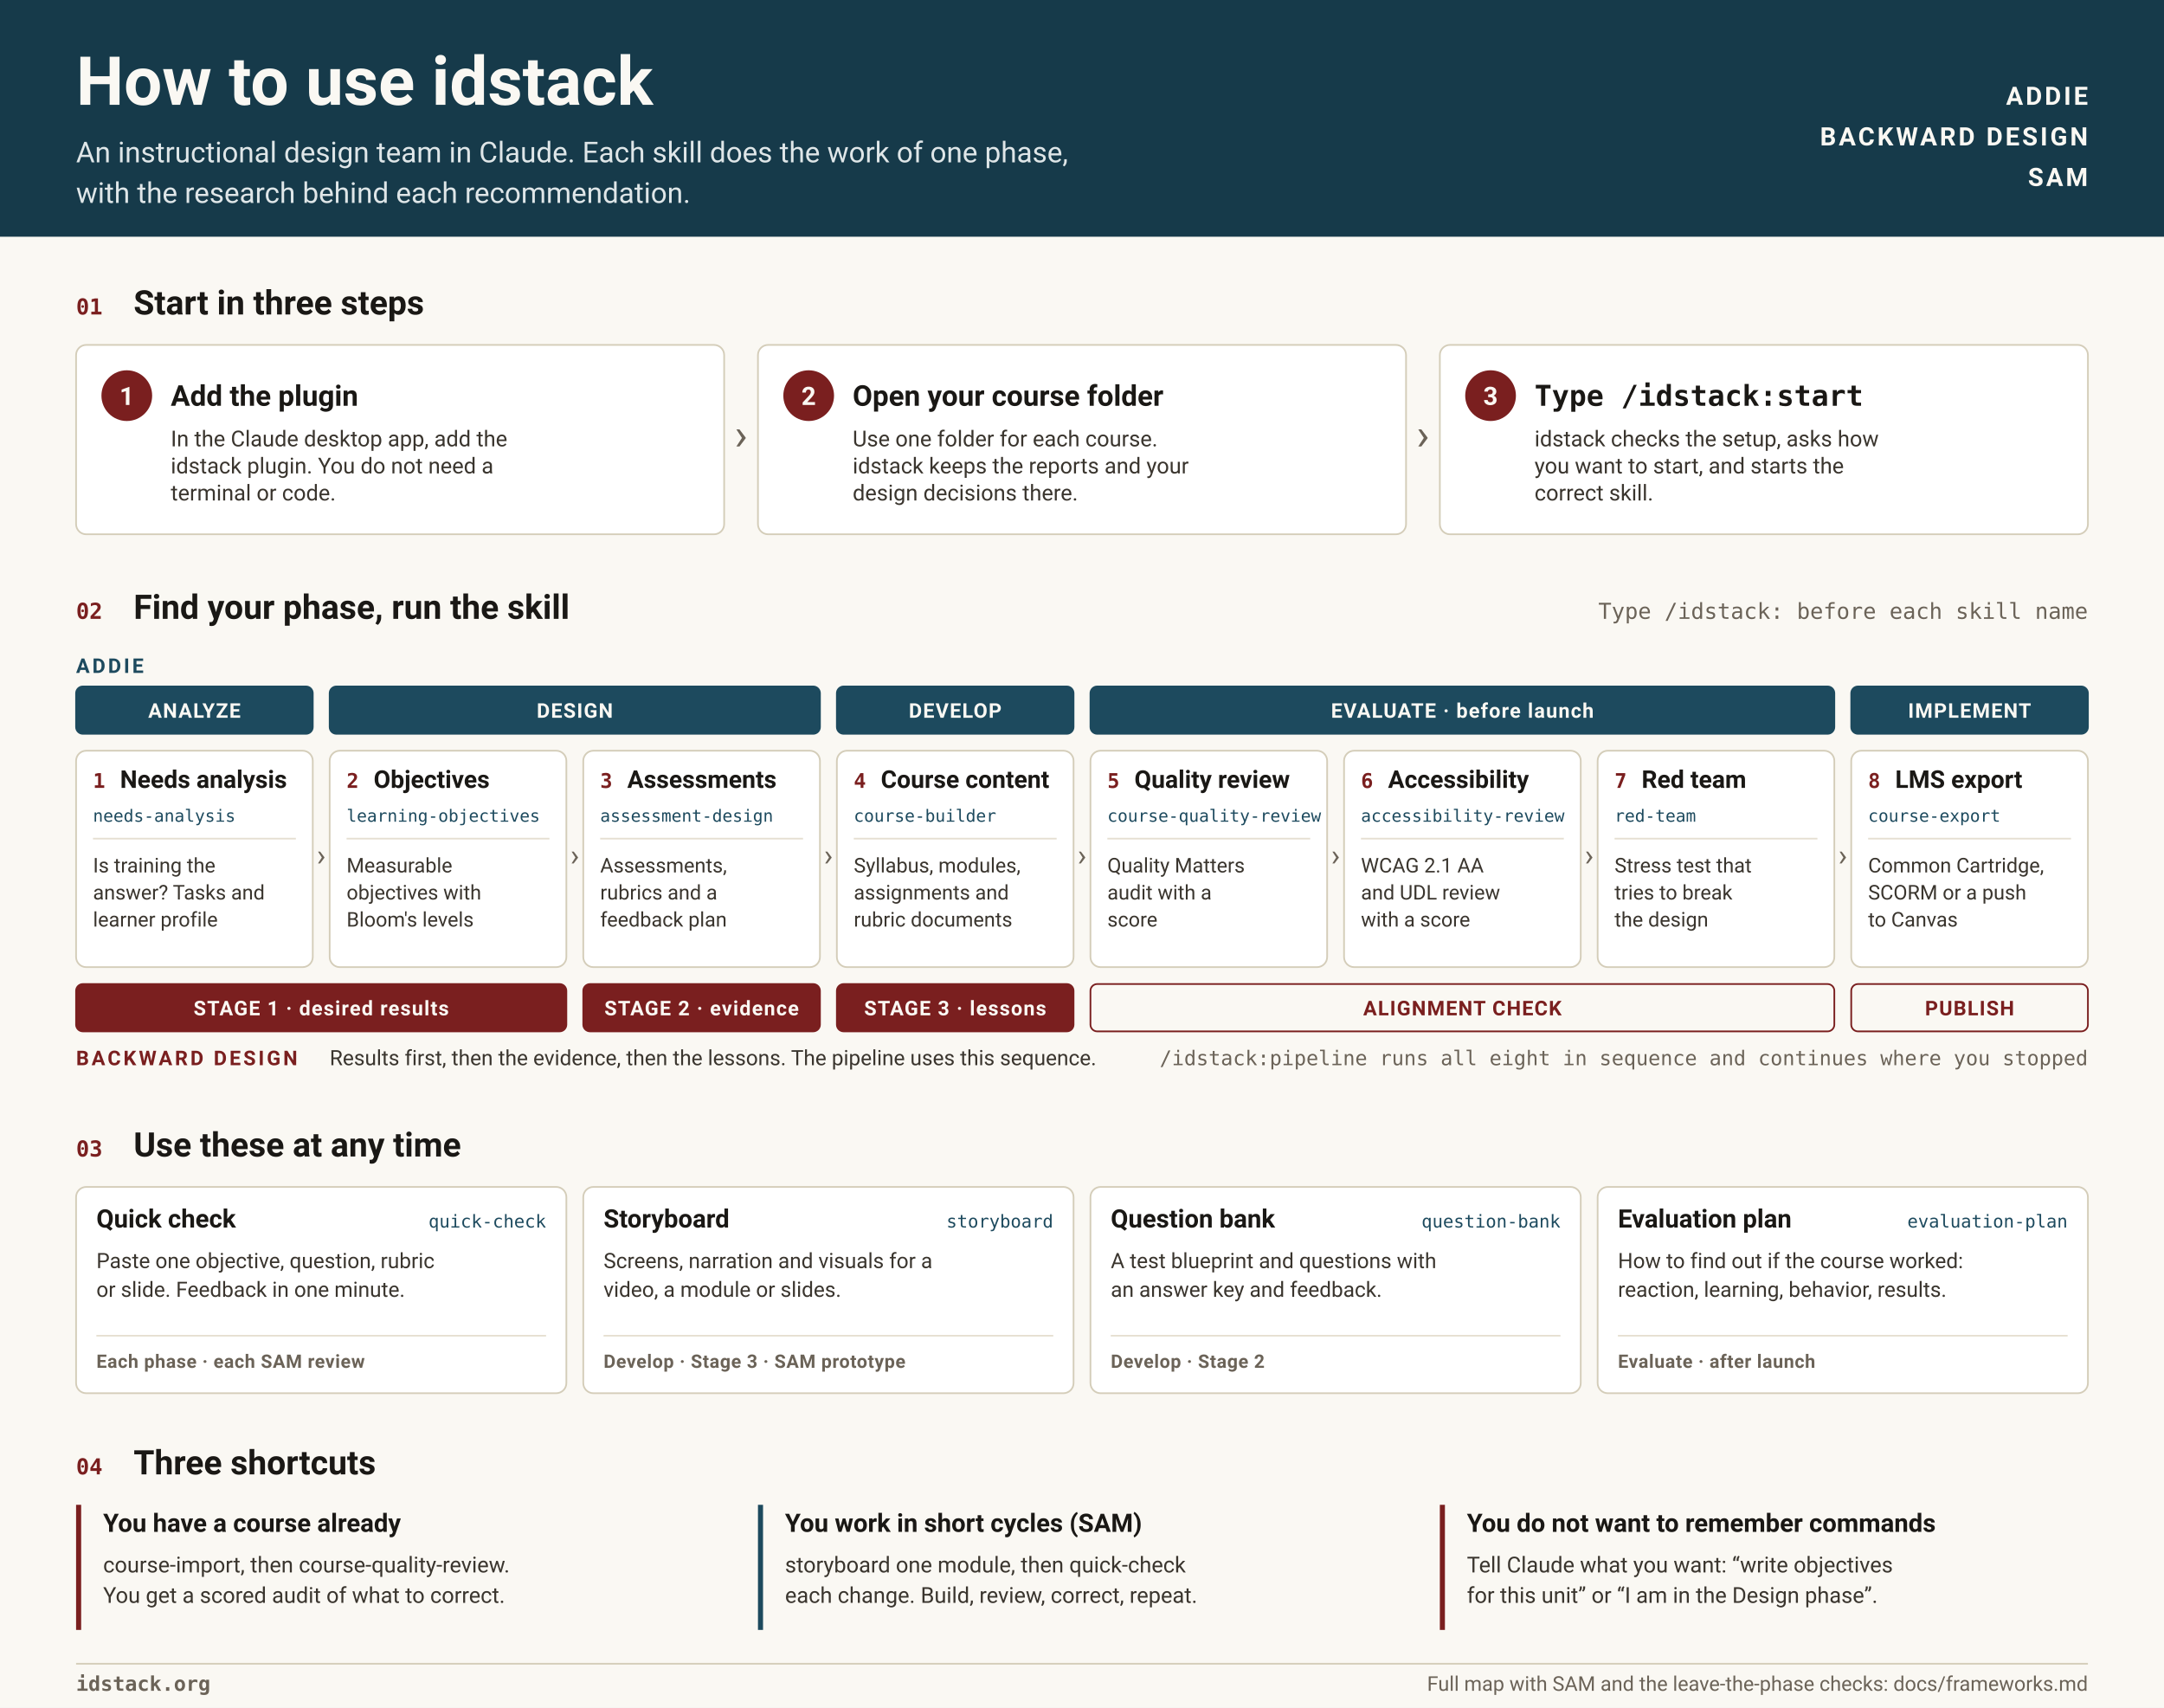
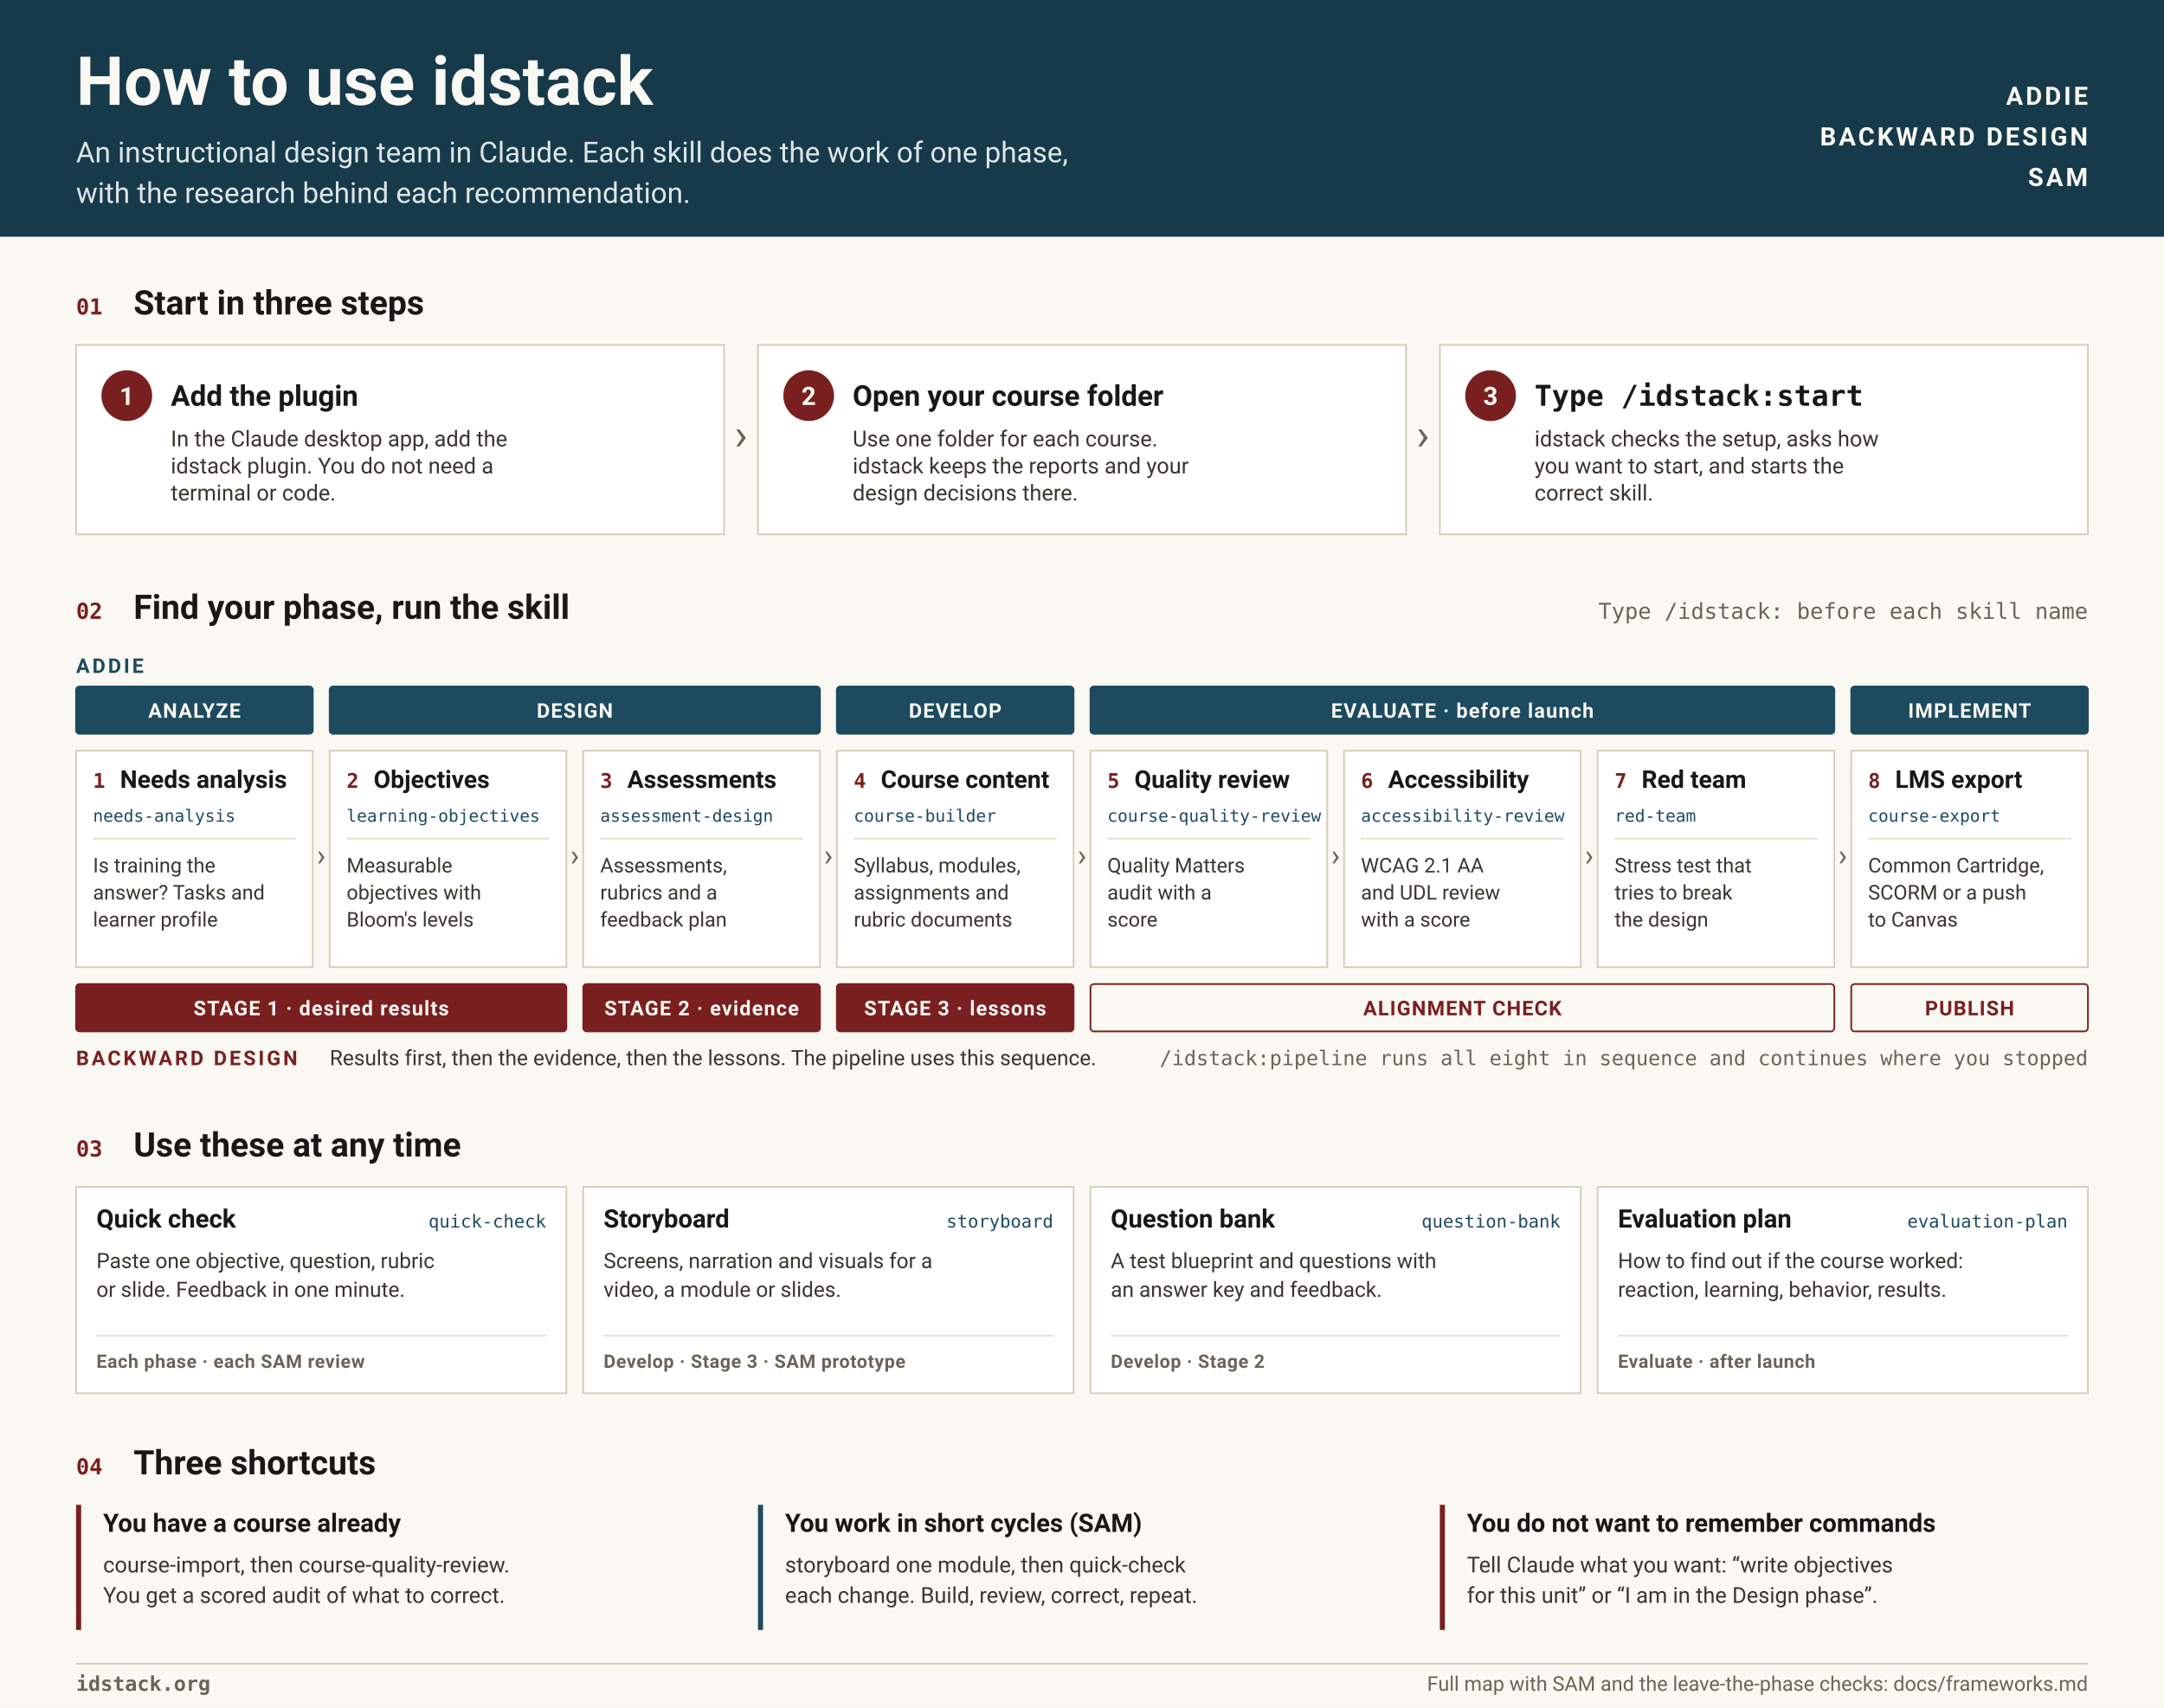
<svg xmlns="http://www.w3.org/2000/svg" viewBox="0 0 1280 1010" width="1280" height="1010" role="img" aria-labelledby="t d">
  <rect width="1280" height="1010" fill="#faf8f3" />
  <rect width="1280" height="140" fill="#163a4a" />
  <text x="45" y="62" font-family="'Public Sans',-apple-system,'Segoe UI',Roboto,Arial,sans-serif" font-size="40" font-weight="700" fill="#faf8f3" text-anchor="start">How to use idstack</text>
  <text x="45" y="96" font-family="'Public Sans',-apple-system,'Segoe UI',Roboto,Arial,sans-serif" font-size="17" font-weight="400" fill="#dfe6e8" text-anchor="start">An instructional design team in Claude. Each skill does the work of one phase,</text>
  <text x="45" y="120" font-family="'Public Sans',-apple-system,'Segoe UI',Roboto,Arial,sans-serif" font-size="17" font-weight="400" fill="#dfe6e8" text-anchor="start">with the research behind each recommendation.</text>
  <text x="1235" y="62" font-family="'Public Sans',-apple-system,'Segoe UI',Roboto,Arial,sans-serif" font-size="15" font-weight="700" fill="#faf8f3" text-anchor="end" letter-spacing="1.5">ADDIE</text>
  <text x="1235" y="86" font-family="'Public Sans',-apple-system,'Segoe UI',Roboto,Arial,sans-serif" font-size="15" font-weight="700" fill="#faf8f3" text-anchor="end" letter-spacing="1.5">BACKWARD DESIGN</text>
  <text x="1235" y="110" font-family="'Public Sans',-apple-system,'Segoe UI',Roboto,Arial,sans-serif" font-size="15" font-weight="700" fill="#faf8f3" text-anchor="end" letter-spacing="1.5">SAM</text>
  <text x="45" y="186" font-family="'JetBrains Mono',ui-monospace,SFMono-Regular,Menlo,Consolas,monospace" font-size="13" font-weight="700" fill="#7a1f1f" text-anchor="start">01</text>
  <text x="79" y="186" font-family="'Public Sans',-apple-system,'Segoe UI',Roboto,Arial,sans-serif" font-size="20" font-weight="700" fill="#1a1815" text-anchor="start">Start in three steps</text>
-   <rect x="45.0" y="204" width="383.333" height="112" rx="6" fill="#ffffff" stroke="#d4cdb9" stroke-width="1" />
+   <rect x="45.0" y="204" width="383.333" height="112" rx="0" fill="#ffffff" stroke="#d4cdb9" stroke-width="1" />
  <circle cx="75.0" cy="234" r="15" fill="#7a1f1f" />
  <text x="75.0" y="239.5" font-family="'Public Sans',-apple-system,'Segoe UI',Roboto,Arial,sans-serif" font-size="15" font-weight="700" fill="#faf8f3" text-anchor="middle">1</text>
  <text x="101.0" y="240" font-family="'Public Sans',-apple-system,'Segoe UI',Roboto,Arial,sans-serif" font-size="17" font-weight="700" fill="#1a1815" text-anchor="start">Add the plugin</text>
  <text x="101.0" y="264" font-family="'Public Sans',-apple-system,'Segoe UI',Roboto,Arial,sans-serif" font-size="13" font-weight="400" fill="#3a352e" text-anchor="start">In the Claude desktop app, add the</text>
  <text x="101.0" y="280" font-family="'Public Sans',-apple-system,'Segoe UI',Roboto,Arial,sans-serif" font-size="13" font-weight="400" fill="#3a352e" text-anchor="start">idstack plugin. You do not need a</text>
  <text x="101.0" y="296" font-family="'Public Sans',-apple-system,'Segoe UI',Roboto,Arial,sans-serif" font-size="13" font-weight="400" fill="#3a352e" text-anchor="start">terminal or code.</text>
  <text x="438.333" y="266" font-family="'Public Sans',-apple-system,'Segoe UI',Roboto,Arial,sans-serif" font-size="26" font-weight="400" fill="#6b6358" text-anchor="middle">›</text>
-   <rect x="448.333" y="204" width="383.333" height="112" rx="6" fill="#ffffff" stroke="#d4cdb9" stroke-width="1" />
+   <rect x="448.333" y="204" width="383.333" height="112" rx="0" fill="#ffffff" stroke="#d4cdb9" stroke-width="1" />
  <circle cx="478.333" cy="234" r="15" fill="#7a1f1f" />
  <text x="478.333" y="239.5" font-family="'Public Sans',-apple-system,'Segoe UI',Roboto,Arial,sans-serif" font-size="15" font-weight="700" fill="#faf8f3" text-anchor="middle">2</text>
  <text x="504.333" y="240" font-family="'Public Sans',-apple-system,'Segoe UI',Roboto,Arial,sans-serif" font-size="17" font-weight="700" fill="#1a1815" text-anchor="start">Open your course folder</text>
  <text x="504.333" y="264" font-family="'Public Sans',-apple-system,'Segoe UI',Roboto,Arial,sans-serif" font-size="13" font-weight="400" fill="#3a352e" text-anchor="start">Use one folder for each course.</text>
  <text x="504.333" y="280" font-family="'Public Sans',-apple-system,'Segoe UI',Roboto,Arial,sans-serif" font-size="13" font-weight="400" fill="#3a352e" text-anchor="start">idstack keeps the reports and your</text>
  <text x="504.333" y="296" font-family="'Public Sans',-apple-system,'Segoe UI',Roboto,Arial,sans-serif" font-size="13" font-weight="400" fill="#3a352e" text-anchor="start">design decisions there.</text>
  <text x="841.667" y="266" font-family="'Public Sans',-apple-system,'Segoe UI',Roboto,Arial,sans-serif" font-size="26" font-weight="400" fill="#6b6358" text-anchor="middle">›</text>
-   <rect x="851.667" y="204" width="383.333" height="112" rx="6" fill="#ffffff" stroke="#d4cdb9" stroke-width="1" />
+   <rect x="851.667" y="204" width="383.333" height="112" rx="0" fill="#ffffff" stroke="#d4cdb9" stroke-width="1" />
  <circle cx="881.667" cy="234" r="15" fill="#7a1f1f" />
  <text x="881.667" y="239.5" font-family="'Public Sans',-apple-system,'Segoe UI',Roboto,Arial,sans-serif" font-size="15" font-weight="700" fill="#faf8f3" text-anchor="middle">3</text>
  <text x="907.667" y="240" font-family="'JetBrains Mono',ui-monospace,SFMono-Regular,Menlo,Consolas,monospace" font-size="17" font-weight="700" fill="#1a1815" text-anchor="start">Type /idstack:start</text>
  <text x="907.667" y="264" font-family="'Public Sans',-apple-system,'Segoe UI',Roboto,Arial,sans-serif" font-size="13" font-weight="400" fill="#3a352e" text-anchor="start">idstack checks the setup, asks how</text>
  <text x="907.667" y="280" font-family="'Public Sans',-apple-system,'Segoe UI',Roboto,Arial,sans-serif" font-size="13" font-weight="400" fill="#3a352e" text-anchor="start">you want to start, and starts the</text>
  <text x="907.667" y="296" font-family="'Public Sans',-apple-system,'Segoe UI',Roboto,Arial,sans-serif" font-size="13" font-weight="400" fill="#3a352e" text-anchor="start">correct skill.</text>
  <text x="45" y="366" font-family="'JetBrains Mono',ui-monospace,SFMono-Regular,Menlo,Consolas,monospace" font-size="13" font-weight="700" fill="#7a1f1f" text-anchor="start">02</text>
  <text x="79" y="366" font-family="'Public Sans',-apple-system,'Segoe UI',Roboto,Arial,sans-serif" font-size="20" font-weight="700" fill="#1a1815" text-anchor="start">Find your phase, run the skill</text>
  <text x="1235" y="366" font-family="'JetBrains Mono',ui-monospace,SFMono-Regular,Menlo,Consolas,monospace" font-size="13" font-weight="400" fill="#6b6358" text-anchor="end">Type /idstack: before each skill name</text>
  <text x="45" y="398" font-family="'Public Sans',-apple-system,'Segoe UI',Roboto,Arial,sans-serif" font-size="12" font-weight="700" fill="#1d4a5e" text-anchor="start" letter-spacing="1.5">ADDIE</text>
-   <rect x="45" y="406" width="140" height="28" rx="4" fill="#1d4a5e" stroke="#1d4a5e" stroke-width="1" />
+   <rect x="45" y="406" width="140" height="28" rx="2" fill="#1d4a5e" stroke="#1d4a5e" stroke-width="1" />
  <text x="115.0" y="424.5" font-family="'Public Sans',-apple-system,'Segoe UI',Roboto,Arial,sans-serif" font-size="12" font-weight="700" fill="#faf8f3" text-anchor="middle" letter-spacing="0.6">ANALYZE</text>
-   <rect x="195" y="406" width="290" height="28" rx="4" fill="#1d4a5e" stroke="#1d4a5e" stroke-width="1" />
+   <rect x="195" y="406" width="290" height="28" rx="2" fill="#1d4a5e" stroke="#1d4a5e" stroke-width="1" />
  <text x="340.0" y="424.5" font-family="'Public Sans',-apple-system,'Segoe UI',Roboto,Arial,sans-serif" font-size="12" font-weight="700" fill="#faf8f3" text-anchor="middle" letter-spacing="0.6">DESIGN</text>
-   <rect x="495" y="406" width="140" height="28" rx="4" fill="#1d4a5e" stroke="#1d4a5e" stroke-width="1" />
+   <rect x="495" y="406" width="140" height="28" rx="2" fill="#1d4a5e" stroke="#1d4a5e" stroke-width="1" />
  <text x="565.0" y="424.5" font-family="'Public Sans',-apple-system,'Segoe UI',Roboto,Arial,sans-serif" font-size="12" font-weight="700" fill="#faf8f3" text-anchor="middle" letter-spacing="0.6">DEVELOP</text>
-   <rect x="645" y="406" width="440" height="28" rx="4" fill="#1d4a5e" stroke="#1d4a5e" stroke-width="1" />
+   <rect x="645" y="406" width="440" height="28" rx="2" fill="#1d4a5e" stroke="#1d4a5e" stroke-width="1" />
  <text x="865.0" y="424.5" font-family="'Public Sans',-apple-system,'Segoe UI',Roboto,Arial,sans-serif" font-size="12" font-weight="700" fill="#faf8f3" text-anchor="middle" letter-spacing="0.6">EVALUATE · before launch</text>
-   <rect x="1095" y="406" width="140" height="28" rx="4" fill="#1d4a5e" stroke="#1d4a5e" stroke-width="1" />
+   <rect x="1095" y="406" width="140" height="28" rx="2" fill="#1d4a5e" stroke="#1d4a5e" stroke-width="1" />
  <text x="1165.0" y="424.5" font-family="'Public Sans',-apple-system,'Segoe UI',Roboto,Arial,sans-serif" font-size="12" font-weight="700" fill="#faf8f3" text-anchor="middle" letter-spacing="0.6">IMPLEMENT</text>
-   <rect x="45" y="444" width="140" height="128" rx="6" fill="#ffffff" stroke="#d4cdb9" stroke-width="1" />
+   <rect x="45" y="444" width="140" height="128" rx="0" fill="#ffffff" stroke="#d4cdb9" stroke-width="1" />
  <text x="55" y="466" font-family="'JetBrains Mono',ui-monospace,SFMono-Regular,Menlo,Consolas,monospace" font-size="12" font-weight="700" fill="#7a1f1f" text-anchor="start">1</text>
  <text x="71" y="466" font-family="'Public Sans',-apple-system,'Segoe UI',Roboto,Arial,sans-serif" font-size="14.5" font-weight="700" fill="#1a1815" text-anchor="start">Needs analysis</text>
  <text x="55" y="486" font-family="'JetBrains Mono',ui-monospace,SFMono-Regular,Menlo,Consolas,monospace" font-size="10" font-weight="500" fill="#1d4a5e" text-anchor="start">needs-analysis</text>
  <line x1="55" y1="496" x2="175" y2="496" stroke="#e6e0d2" />
  <text x="55" y="516" font-family="'Public Sans',-apple-system,'Segoe UI',Roboto,Arial,sans-serif" font-size="12" font-weight="400" fill="#3a352e" text-anchor="start">Is training the</text>
  <text x="55" y="532" font-family="'Public Sans',-apple-system,'Segoe UI',Roboto,Arial,sans-serif" font-size="12" font-weight="400" fill="#3a352e" text-anchor="start">answer? Tasks and</text>
  <text x="55" y="548" font-family="'Public Sans',-apple-system,'Segoe UI',Roboto,Arial,sans-serif" font-size="12" font-weight="400" fill="#3a352e" text-anchor="start">learner profile</text>
  <text x="190.0" y="512" font-family="'Public Sans',-apple-system,'Segoe UI',Roboto,Arial,sans-serif" font-size="18" font-weight="400" fill="#6b6358" text-anchor="middle">›</text>
-   <rect x="195" y="444" width="140" height="128" rx="6" fill="#ffffff" stroke="#d4cdb9" stroke-width="1" />
+   <rect x="195" y="444" width="140" height="128" rx="0" fill="#ffffff" stroke="#d4cdb9" stroke-width="1" />
  <text x="205" y="466" font-family="'JetBrains Mono',ui-monospace,SFMono-Regular,Menlo,Consolas,monospace" font-size="12" font-weight="700" fill="#7a1f1f" text-anchor="start">2</text>
  <text x="221" y="466" font-family="'Public Sans',-apple-system,'Segoe UI',Roboto,Arial,sans-serif" font-size="14.5" font-weight="700" fill="#1a1815" text-anchor="start">Objectives</text>
  <text x="205" y="486" font-family="'JetBrains Mono',ui-monospace,SFMono-Regular,Menlo,Consolas,monospace" font-size="10" font-weight="500" fill="#1d4a5e" text-anchor="start">learning-objectives</text>
  <line x1="205" y1="496" x2="325" y2="496" stroke="#e6e0d2" />
  <text x="205" y="516" font-family="'Public Sans',-apple-system,'Segoe UI',Roboto,Arial,sans-serif" font-size="12" font-weight="400" fill="#3a352e" text-anchor="start">Measurable</text>
  <text x="205" y="532" font-family="'Public Sans',-apple-system,'Segoe UI',Roboto,Arial,sans-serif" font-size="12" font-weight="400" fill="#3a352e" text-anchor="start">objectives with</text>
  <text x="205" y="548" font-family="'Public Sans',-apple-system,'Segoe UI',Roboto,Arial,sans-serif" font-size="12" font-weight="400" fill="#3a352e" text-anchor="start">Bloom's levels</text>
  <text x="340.0" y="512" font-family="'Public Sans',-apple-system,'Segoe UI',Roboto,Arial,sans-serif" font-size="18" font-weight="400" fill="#6b6358" text-anchor="middle">›</text>
-   <rect x="345" y="444" width="140" height="128" rx="6" fill="#ffffff" stroke="#d4cdb9" stroke-width="1" />
+   <rect x="345" y="444" width="140" height="128" rx="0" fill="#ffffff" stroke="#d4cdb9" stroke-width="1" />
  <text x="355" y="466" font-family="'JetBrains Mono',ui-monospace,SFMono-Regular,Menlo,Consolas,monospace" font-size="12" font-weight="700" fill="#7a1f1f" text-anchor="start">3</text>
  <text x="371" y="466" font-family="'Public Sans',-apple-system,'Segoe UI',Roboto,Arial,sans-serif" font-size="14.5" font-weight="700" fill="#1a1815" text-anchor="start">Assessments</text>
  <text x="355" y="486" font-family="'JetBrains Mono',ui-monospace,SFMono-Regular,Menlo,Consolas,monospace" font-size="10" font-weight="500" fill="#1d4a5e" text-anchor="start">assessment-design</text>
  <line x1="355" y1="496" x2="475" y2="496" stroke="#e6e0d2" />
  <text x="355" y="516" font-family="'Public Sans',-apple-system,'Segoe UI',Roboto,Arial,sans-serif" font-size="12" font-weight="400" fill="#3a352e" text-anchor="start">Assessments,</text>
  <text x="355" y="532" font-family="'Public Sans',-apple-system,'Segoe UI',Roboto,Arial,sans-serif" font-size="12" font-weight="400" fill="#3a352e" text-anchor="start">rubrics and a</text>
  <text x="355" y="548" font-family="'Public Sans',-apple-system,'Segoe UI',Roboto,Arial,sans-serif" font-size="12" font-weight="400" fill="#3a352e" text-anchor="start">feedback plan</text>
  <text x="490.0" y="512" font-family="'Public Sans',-apple-system,'Segoe UI',Roboto,Arial,sans-serif" font-size="18" font-weight="400" fill="#6b6358" text-anchor="middle">›</text>
-   <rect x="495" y="444" width="140" height="128" rx="6" fill="#ffffff" stroke="#d4cdb9" stroke-width="1" />
+   <rect x="495" y="444" width="140" height="128" rx="0" fill="#ffffff" stroke="#d4cdb9" stroke-width="1" />
  <text x="505" y="466" font-family="'JetBrains Mono',ui-monospace,SFMono-Regular,Menlo,Consolas,monospace" font-size="12" font-weight="700" fill="#7a1f1f" text-anchor="start">4</text>
  <text x="521" y="466" font-family="'Public Sans',-apple-system,'Segoe UI',Roboto,Arial,sans-serif" font-size="14.5" font-weight="700" fill="#1a1815" text-anchor="start">Course content</text>
  <text x="505" y="486" font-family="'JetBrains Mono',ui-monospace,SFMono-Regular,Menlo,Consolas,monospace" font-size="10" font-weight="500" fill="#1d4a5e" text-anchor="start">course-builder</text>
  <line x1="505" y1="496" x2="625" y2="496" stroke="#e6e0d2" />
  <text x="505" y="516" font-family="'Public Sans',-apple-system,'Segoe UI',Roboto,Arial,sans-serif" font-size="12" font-weight="400" fill="#3a352e" text-anchor="start">Syllabus, modules,</text>
  <text x="505" y="532" font-family="'Public Sans',-apple-system,'Segoe UI',Roboto,Arial,sans-serif" font-size="12" font-weight="400" fill="#3a352e" text-anchor="start">assignments and</text>
  <text x="505" y="548" font-family="'Public Sans',-apple-system,'Segoe UI',Roboto,Arial,sans-serif" font-size="12" font-weight="400" fill="#3a352e" text-anchor="start">rubric documents</text>
  <text x="640.0" y="512" font-family="'Public Sans',-apple-system,'Segoe UI',Roboto,Arial,sans-serif" font-size="18" font-weight="400" fill="#6b6358" text-anchor="middle">›</text>
-   <rect x="645" y="444" width="140" height="128" rx="6" fill="#ffffff" stroke="#d4cdb9" stroke-width="1" />
+   <rect x="645" y="444" width="140" height="128" rx="0" fill="#ffffff" stroke="#d4cdb9" stroke-width="1" />
  <text x="655" y="466" font-family="'JetBrains Mono',ui-monospace,SFMono-Regular,Menlo,Consolas,monospace" font-size="12" font-weight="700" fill="#7a1f1f" text-anchor="start">5</text>
  <text x="671" y="466" font-family="'Public Sans',-apple-system,'Segoe UI',Roboto,Arial,sans-serif" font-size="14.5" font-weight="700" fill="#1a1815" text-anchor="start">Quality review</text>
  <text x="655" y="486" font-family="'JetBrains Mono',ui-monospace,SFMono-Regular,Menlo,Consolas,monospace" font-size="10" font-weight="500" fill="#1d4a5e" text-anchor="start">course-quality-review</text>
  <line x1="655" y1="496" x2="775" y2="496" stroke="#e6e0d2" />
  <text x="655" y="516" font-family="'Public Sans',-apple-system,'Segoe UI',Roboto,Arial,sans-serif" font-size="12" font-weight="400" fill="#3a352e" text-anchor="start">Quality Matters</text>
  <text x="655" y="532" font-family="'Public Sans',-apple-system,'Segoe UI',Roboto,Arial,sans-serif" font-size="12" font-weight="400" fill="#3a352e" text-anchor="start">audit with a</text>
  <text x="655" y="548" font-family="'Public Sans',-apple-system,'Segoe UI',Roboto,Arial,sans-serif" font-size="12" font-weight="400" fill="#3a352e" text-anchor="start">score</text>
  <text x="790.0" y="512" font-family="'Public Sans',-apple-system,'Segoe UI',Roboto,Arial,sans-serif" font-size="18" font-weight="400" fill="#6b6358" text-anchor="middle">›</text>
-   <rect x="795" y="444" width="140" height="128" rx="6" fill="#ffffff" stroke="#d4cdb9" stroke-width="1" />
+   <rect x="795" y="444" width="140" height="128" rx="0" fill="#ffffff" stroke="#d4cdb9" stroke-width="1" />
  <text x="805" y="466" font-family="'JetBrains Mono',ui-monospace,SFMono-Regular,Menlo,Consolas,monospace" font-size="12" font-weight="700" fill="#7a1f1f" text-anchor="start">6</text>
  <text x="821" y="466" font-family="'Public Sans',-apple-system,'Segoe UI',Roboto,Arial,sans-serif" font-size="14.5" font-weight="700" fill="#1a1815" text-anchor="start">Accessibility</text>
  <text x="805" y="486" font-family="'JetBrains Mono',ui-monospace,SFMono-Regular,Menlo,Consolas,monospace" font-size="10" font-weight="500" fill="#1d4a5e" text-anchor="start">accessibility-review</text>
  <line x1="805" y1="496" x2="925" y2="496" stroke="#e6e0d2" />
  <text x="805" y="516" font-family="'Public Sans',-apple-system,'Segoe UI',Roboto,Arial,sans-serif" font-size="12" font-weight="400" fill="#3a352e" text-anchor="start">WCAG 2.1 AA</text>
  <text x="805" y="532" font-family="'Public Sans',-apple-system,'Segoe UI',Roboto,Arial,sans-serif" font-size="12" font-weight="400" fill="#3a352e" text-anchor="start">and UDL review</text>
  <text x="805" y="548" font-family="'Public Sans',-apple-system,'Segoe UI',Roboto,Arial,sans-serif" font-size="12" font-weight="400" fill="#3a352e" text-anchor="start">with a score</text>
  <text x="940.0" y="512" font-family="'Public Sans',-apple-system,'Segoe UI',Roboto,Arial,sans-serif" font-size="18" font-weight="400" fill="#6b6358" text-anchor="middle">›</text>
-   <rect x="945" y="444" width="140" height="128" rx="6" fill="#ffffff" stroke="#d4cdb9" stroke-width="1" />
+   <rect x="945" y="444" width="140" height="128" rx="0" fill="#ffffff" stroke="#d4cdb9" stroke-width="1" />
  <text x="955" y="466" font-family="'JetBrains Mono',ui-monospace,SFMono-Regular,Menlo,Consolas,monospace" font-size="12" font-weight="700" fill="#7a1f1f" text-anchor="start">7</text>
  <text x="971" y="466" font-family="'Public Sans',-apple-system,'Segoe UI',Roboto,Arial,sans-serif" font-size="14.5" font-weight="700" fill="#1a1815" text-anchor="start">Red team</text>
  <text x="955" y="486" font-family="'JetBrains Mono',ui-monospace,SFMono-Regular,Menlo,Consolas,monospace" font-size="10" font-weight="500" fill="#1d4a5e" text-anchor="start">red-team</text>
  <line x1="955" y1="496" x2="1075" y2="496" stroke="#e6e0d2" />
  <text x="955" y="516" font-family="'Public Sans',-apple-system,'Segoe UI',Roboto,Arial,sans-serif" font-size="12" font-weight="400" fill="#3a352e" text-anchor="start">Stress test that</text>
  <text x="955" y="532" font-family="'Public Sans',-apple-system,'Segoe UI',Roboto,Arial,sans-serif" font-size="12" font-weight="400" fill="#3a352e" text-anchor="start">tries to break</text>
  <text x="955" y="548" font-family="'Public Sans',-apple-system,'Segoe UI',Roboto,Arial,sans-serif" font-size="12" font-weight="400" fill="#3a352e" text-anchor="start">the design</text>
  <text x="1090.0" y="512" font-family="'Public Sans',-apple-system,'Segoe UI',Roboto,Arial,sans-serif" font-size="18" font-weight="400" fill="#6b6358" text-anchor="middle">›</text>
-   <rect x="1095" y="444" width="140" height="128" rx="6" fill="#ffffff" stroke="#d4cdb9" stroke-width="1" />
+   <rect x="1095" y="444" width="140" height="128" rx="0" fill="#ffffff" stroke="#d4cdb9" stroke-width="1" />
  <text x="1105" y="466" font-family="'JetBrains Mono',ui-monospace,SFMono-Regular,Menlo,Consolas,monospace" font-size="12" font-weight="700" fill="#7a1f1f" text-anchor="start">8</text>
  <text x="1121" y="466" font-family="'Public Sans',-apple-system,'Segoe UI',Roboto,Arial,sans-serif" font-size="14.5" font-weight="700" fill="#1a1815" text-anchor="start">LMS export</text>
  <text x="1105" y="486" font-family="'JetBrains Mono',ui-monospace,SFMono-Regular,Menlo,Consolas,monospace" font-size="10" font-weight="500" fill="#1d4a5e" text-anchor="start">course-export</text>
  <line x1="1105" y1="496" x2="1225" y2="496" stroke="#e6e0d2" />
  <text x="1105" y="516" font-family="'Public Sans',-apple-system,'Segoe UI',Roboto,Arial,sans-serif" font-size="12" font-weight="400" fill="#3a352e" text-anchor="start">Common Cartridge,</text>
  <text x="1105" y="532" font-family="'Public Sans',-apple-system,'Segoe UI',Roboto,Arial,sans-serif" font-size="12" font-weight="400" fill="#3a352e" text-anchor="start">SCORM or a push</text>
  <text x="1105" y="548" font-family="'Public Sans',-apple-system,'Segoe UI',Roboto,Arial,sans-serif" font-size="12" font-weight="400" fill="#3a352e" text-anchor="start">to Canvas</text>
-   <rect x="45" y="582" width="290" height="28" rx="4" fill="#7a1f1f" stroke="#7a1f1f" stroke-width="1" />
+   <rect x="45" y="582" width="290" height="28" rx="2" fill="#7a1f1f" stroke="#7a1f1f" stroke-width="1" />
  <text x="190.0" y="600.5" font-family="'Public Sans',-apple-system,'Segoe UI',Roboto,Arial,sans-serif" font-size="12" font-weight="700" fill="#faf8f3" text-anchor="middle" letter-spacing="0.6">STAGE 1 · desired results</text>
-   <rect x="345" y="582" width="140" height="28" rx="4" fill="#7a1f1f" stroke="#7a1f1f" stroke-width="1" />
+   <rect x="345" y="582" width="140" height="28" rx="2" fill="#7a1f1f" stroke="#7a1f1f" stroke-width="1" />
  <text x="415.0" y="600.5" font-family="'Public Sans',-apple-system,'Segoe UI',Roboto,Arial,sans-serif" font-size="12" font-weight="700" fill="#faf8f3" text-anchor="middle" letter-spacing="0.6">STAGE 2 · evidence</text>
-   <rect x="495" y="582" width="140" height="28" rx="4" fill="#7a1f1f" stroke="#7a1f1f" stroke-width="1" />
+   <rect x="495" y="582" width="140" height="28" rx="2" fill="#7a1f1f" stroke="#7a1f1f" stroke-width="1" />
  <text x="565.0" y="600.5" font-family="'Public Sans',-apple-system,'Segoe UI',Roboto,Arial,sans-serif" font-size="12" font-weight="700" fill="#faf8f3" text-anchor="middle" letter-spacing="0.6">STAGE 3 · lessons</text>
-   <rect x="645" y="582" width="440" height="28" rx="4" fill="#faf8f3" stroke="#7a1f1f" stroke-width="1" />
+   <rect x="645" y="582" width="440" height="28" rx="2" fill="#faf8f3" stroke="#7a1f1f" stroke-width="1" />
  <text x="865.0" y="600.5" font-family="'Public Sans',-apple-system,'Segoe UI',Roboto,Arial,sans-serif" font-size="12" font-weight="700" fill="#7a1f1f" text-anchor="middle" letter-spacing="0.6">ALIGNMENT CHECK</text>
-   <rect x="1095" y="582" width="140" height="28" rx="4" fill="#faf8f3" stroke="#7a1f1f" stroke-width="1" />
+   <rect x="1095" y="582" width="140" height="28" rx="2" fill="#faf8f3" stroke="#7a1f1f" stroke-width="1" />
  <text x="1165.0" y="600.5" font-family="'Public Sans',-apple-system,'Segoe UI',Roboto,Arial,sans-serif" font-size="12" font-weight="700" fill="#7a1f1f" text-anchor="middle" letter-spacing="0.6">PUBLISH</text>
  <text x="45" y="630" font-family="'Public Sans',-apple-system,'Segoe UI',Roboto,Arial,sans-serif" font-size="12" font-weight="700" fill="#7a1f1f" text-anchor="start" letter-spacing="1.5">BACKWARD DESIGN</text>
  <text x="195" y="630" font-family="'Public Sans',-apple-system,'Segoe UI',Roboto,Arial,sans-serif" font-size="12.5" font-weight="400" fill="#3a352e" text-anchor="start">Results first, then the evidence, then the lessons. The pipeline uses this sequence.</text>
  <text x="1235" y="630" font-family="'JetBrains Mono',ui-monospace,SFMono-Regular,Menlo,Consolas,monospace" font-size="12" font-weight="400" fill="#6b6358" text-anchor="end">/idstack:pipeline runs all eight in sequence and continues where you stopped</text>
  <text x="45" y="684" font-family="'JetBrains Mono',ui-monospace,SFMono-Regular,Menlo,Consolas,monospace" font-size="13" font-weight="700" fill="#7a1f1f" text-anchor="start">03</text>
  <text x="79" y="684" font-family="'Public Sans',-apple-system,'Segoe UI',Roboto,Arial,sans-serif" font-size="20" font-weight="700" fill="#1a1815" text-anchor="start">Use these at any time</text>
-   <rect x="45.0" y="702" width="290.0" height="122" rx="6" fill="#ffffff" stroke="#d4cdb9" stroke-width="1" />
+   <rect x="45.0" y="702" width="290.0" height="122" rx="0" fill="#ffffff" stroke="#d4cdb9" stroke-width="1" />
  <text x="57.0" y="726" font-family="'Public Sans',-apple-system,'Segoe UI',Roboto,Arial,sans-serif" font-size="15" font-weight="700" fill="#1a1815" text-anchor="start">Quick check</text>
  <text x="323.0" y="726" font-family="'JetBrains Mono',ui-monospace,SFMono-Regular,Menlo,Consolas,monospace" font-size="10.5" font-weight="500" fill="#1d4a5e" text-anchor="end">quick-check</text>
  <text x="57.0" y="750" font-family="'Public Sans',-apple-system,'Segoe UI',Roboto,Arial,sans-serif" font-size="12.5" font-weight="400" fill="#3a352e" text-anchor="start">Paste one objective, question, rubric</text>
  <text x="57.0" y="767" font-family="'Public Sans',-apple-system,'Segoe UI',Roboto,Arial,sans-serif" font-size="12.5" font-weight="400" fill="#3a352e" text-anchor="start">or slide. Feedback in one minute.</text>
  <line x1="57.0" y1="790" x2="323.0" y2="790" stroke="#e6e0d2" />
  <text x="57.0" y="809" font-family="'Public Sans',-apple-system,'Segoe UI',Roboto,Arial,sans-serif" font-size="11" font-weight="600" fill="#6b6358" text-anchor="start" letter-spacing="0.3">Each phase · each SAM review</text>
-   <rect x="345.0" y="702" width="290.0" height="122" rx="6" fill="#ffffff" stroke="#d4cdb9" stroke-width="1" />
+   <rect x="345.0" y="702" width="290.0" height="122" rx="0" fill="#ffffff" stroke="#d4cdb9" stroke-width="1" />
  <text x="357.0" y="726" font-family="'Public Sans',-apple-system,'Segoe UI',Roboto,Arial,sans-serif" font-size="15" font-weight="700" fill="#1a1815" text-anchor="start">Storyboard</text>
  <text x="623.0" y="726" font-family="'JetBrains Mono',ui-monospace,SFMono-Regular,Menlo,Consolas,monospace" font-size="10.5" font-weight="500" fill="#1d4a5e" text-anchor="end">storyboard</text>
  <text x="357.0" y="750" font-family="'Public Sans',-apple-system,'Segoe UI',Roboto,Arial,sans-serif" font-size="12.5" font-weight="400" fill="#3a352e" text-anchor="start">Screens, narration and visuals for a</text>
  <text x="357.0" y="767" font-family="'Public Sans',-apple-system,'Segoe UI',Roboto,Arial,sans-serif" font-size="12.5" font-weight="400" fill="#3a352e" text-anchor="start">video, a module or slides.</text>
  <line x1="357.0" y1="790" x2="623.0" y2="790" stroke="#e6e0d2" />
  <text x="357.0" y="809" font-family="'Public Sans',-apple-system,'Segoe UI',Roboto,Arial,sans-serif" font-size="11" font-weight="600" fill="#6b6358" text-anchor="start" letter-spacing="0.3">Develop · Stage 3 · SAM prototype</text>
-   <rect x="645.0" y="702" width="290.0" height="122" rx="6" fill="#ffffff" stroke="#d4cdb9" stroke-width="1" />
+   <rect x="645.0" y="702" width="290.0" height="122" rx="0" fill="#ffffff" stroke="#d4cdb9" stroke-width="1" />
  <text x="657.0" y="726" font-family="'Public Sans',-apple-system,'Segoe UI',Roboto,Arial,sans-serif" font-size="15" font-weight="700" fill="#1a1815" text-anchor="start">Question bank</text>
  <text x="923.0" y="726" font-family="'JetBrains Mono',ui-monospace,SFMono-Regular,Menlo,Consolas,monospace" font-size="10.5" font-weight="500" fill="#1d4a5e" text-anchor="end">question-bank</text>
  <text x="657.0" y="750" font-family="'Public Sans',-apple-system,'Segoe UI',Roboto,Arial,sans-serif" font-size="12.5" font-weight="400" fill="#3a352e" text-anchor="start">A test blueprint and questions with</text>
  <text x="657.0" y="767" font-family="'Public Sans',-apple-system,'Segoe UI',Roboto,Arial,sans-serif" font-size="12.5" font-weight="400" fill="#3a352e" text-anchor="start">an answer key and feedback.</text>
  <line x1="657.0" y1="790" x2="923.0" y2="790" stroke="#e6e0d2" />
  <text x="657.0" y="809" font-family="'Public Sans',-apple-system,'Segoe UI',Roboto,Arial,sans-serif" font-size="11" font-weight="600" fill="#6b6358" text-anchor="start" letter-spacing="0.3">Develop · Stage 2</text>
-   <rect x="945.0" y="702" width="290.0" height="122" rx="6" fill="#ffffff" stroke="#d4cdb9" stroke-width="1" />
+   <rect x="945.0" y="702" width="290.0" height="122" rx="0" fill="#ffffff" stroke="#d4cdb9" stroke-width="1" />
  <text x="957.0" y="726" font-family="'Public Sans',-apple-system,'Segoe UI',Roboto,Arial,sans-serif" font-size="15" font-weight="700" fill="#1a1815" text-anchor="start">Evaluation plan</text>
  <text x="1223.0" y="726" font-family="'JetBrains Mono',ui-monospace,SFMono-Regular,Menlo,Consolas,monospace" font-size="10.5" font-weight="500" fill="#1d4a5e" text-anchor="end">evaluation-plan</text>
  <text x="957.0" y="750" font-family="'Public Sans',-apple-system,'Segoe UI',Roboto,Arial,sans-serif" font-size="12.5" font-weight="400" fill="#3a352e" text-anchor="start">How to find out if the course worked:</text>
  <text x="957.0" y="767" font-family="'Public Sans',-apple-system,'Segoe UI',Roboto,Arial,sans-serif" font-size="12.5" font-weight="400" fill="#3a352e" text-anchor="start">reaction, learning, behavior, results.</text>
  <line x1="957.0" y1="790" x2="1223.0" y2="790" stroke="#e6e0d2" />
  <text x="957.0" y="809" font-family="'Public Sans',-apple-system,'Segoe UI',Roboto,Arial,sans-serif" font-size="11" font-weight="600" fill="#6b6358" text-anchor="start" letter-spacing="0.3">Evaluate · after launch</text>
  <text x="45" y="872" font-family="'JetBrains Mono',ui-monospace,SFMono-Regular,Menlo,Consolas,monospace" font-size="13" font-weight="700" fill="#7a1f1f" text-anchor="start">04</text>
  <text x="79" y="872" font-family="'Public Sans',-apple-system,'Segoe UI',Roboto,Arial,sans-serif" font-size="20" font-weight="700" fill="#1a1815" text-anchor="start">Three shortcuts</text>
  <rect x="45.0" y="890" width="3" height="74" fill="#7a1f1f" />
  <text x="61.0" y="906" font-family="'Public Sans',-apple-system,'Segoe UI',Roboto,Arial,sans-serif" font-size="15" font-weight="700" fill="#1a1815" text-anchor="start">You have a course already</text>
  <text x="61.0" y="930" font-family="'Public Sans',-apple-system,'Segoe UI',Roboto,Arial,sans-serif" font-size="13" font-weight="400" fill="#3a352e" text-anchor="start">course-import, then course-quality-review.</text>
  <text x="61.0" y="948" font-family="'Public Sans',-apple-system,'Segoe UI',Roboto,Arial,sans-serif" font-size="13" font-weight="400" fill="#3a352e" text-anchor="start">You get a scored audit of what to correct.</text>
  <rect x="448.333" y="890" width="3" height="74" fill="#1d4a5e" />
  <text x="464.333" y="906" font-family="'Public Sans',-apple-system,'Segoe UI',Roboto,Arial,sans-serif" font-size="15" font-weight="700" fill="#1a1815" text-anchor="start">You work in short cycles (SAM)</text>
  <text x="464.333" y="930" font-family="'Public Sans',-apple-system,'Segoe UI',Roboto,Arial,sans-serif" font-size="13" font-weight="400" fill="#3a352e" text-anchor="start">storyboard one module, then quick-check</text>
  <text x="464.333" y="948" font-family="'Public Sans',-apple-system,'Segoe UI',Roboto,Arial,sans-serif" font-size="13" font-weight="400" fill="#3a352e" text-anchor="start">each change. Build, review, correct, repeat.</text>
  <rect x="851.667" y="890" width="3" height="74" fill="#7a1f1f" />
  <text x="867.667" y="906" font-family="'Public Sans',-apple-system,'Segoe UI',Roboto,Arial,sans-serif" font-size="15" font-weight="700" fill="#1a1815" text-anchor="start">You do not want to remember commands</text>
  <text x="867.667" y="930" font-family="'Public Sans',-apple-system,'Segoe UI',Roboto,Arial,sans-serif" font-size="13" font-weight="400" fill="#3a352e" text-anchor="start">Tell Claude what you want: “write objectives</text>
  <text x="867.667" y="948" font-family="'Public Sans',-apple-system,'Segoe UI',Roboto,Arial,sans-serif" font-size="13" font-weight="400" fill="#3a352e" text-anchor="start">for this unit” or “I am in the Design phase”.</text>
  <line x1="45" y1="984" x2="1235" y2="984" stroke="#d4cdb9" />
  <text x="45" y="1000" font-family="'JetBrains Mono',ui-monospace,SFMono-Regular,Menlo,Consolas,monospace" font-size="12" font-weight="600" fill="#6b6358" text-anchor="start">idstack.org</text>
  <text x="1235" y="1000" font-family="'Public Sans',-apple-system,'Segoe UI',Roboto,Arial,sans-serif" font-size="12" font-weight="400" fill="#6b6358" text-anchor="end">Full map with SAM and the leave-the-phase checks: docs/frameworks.md</text>
</svg>
